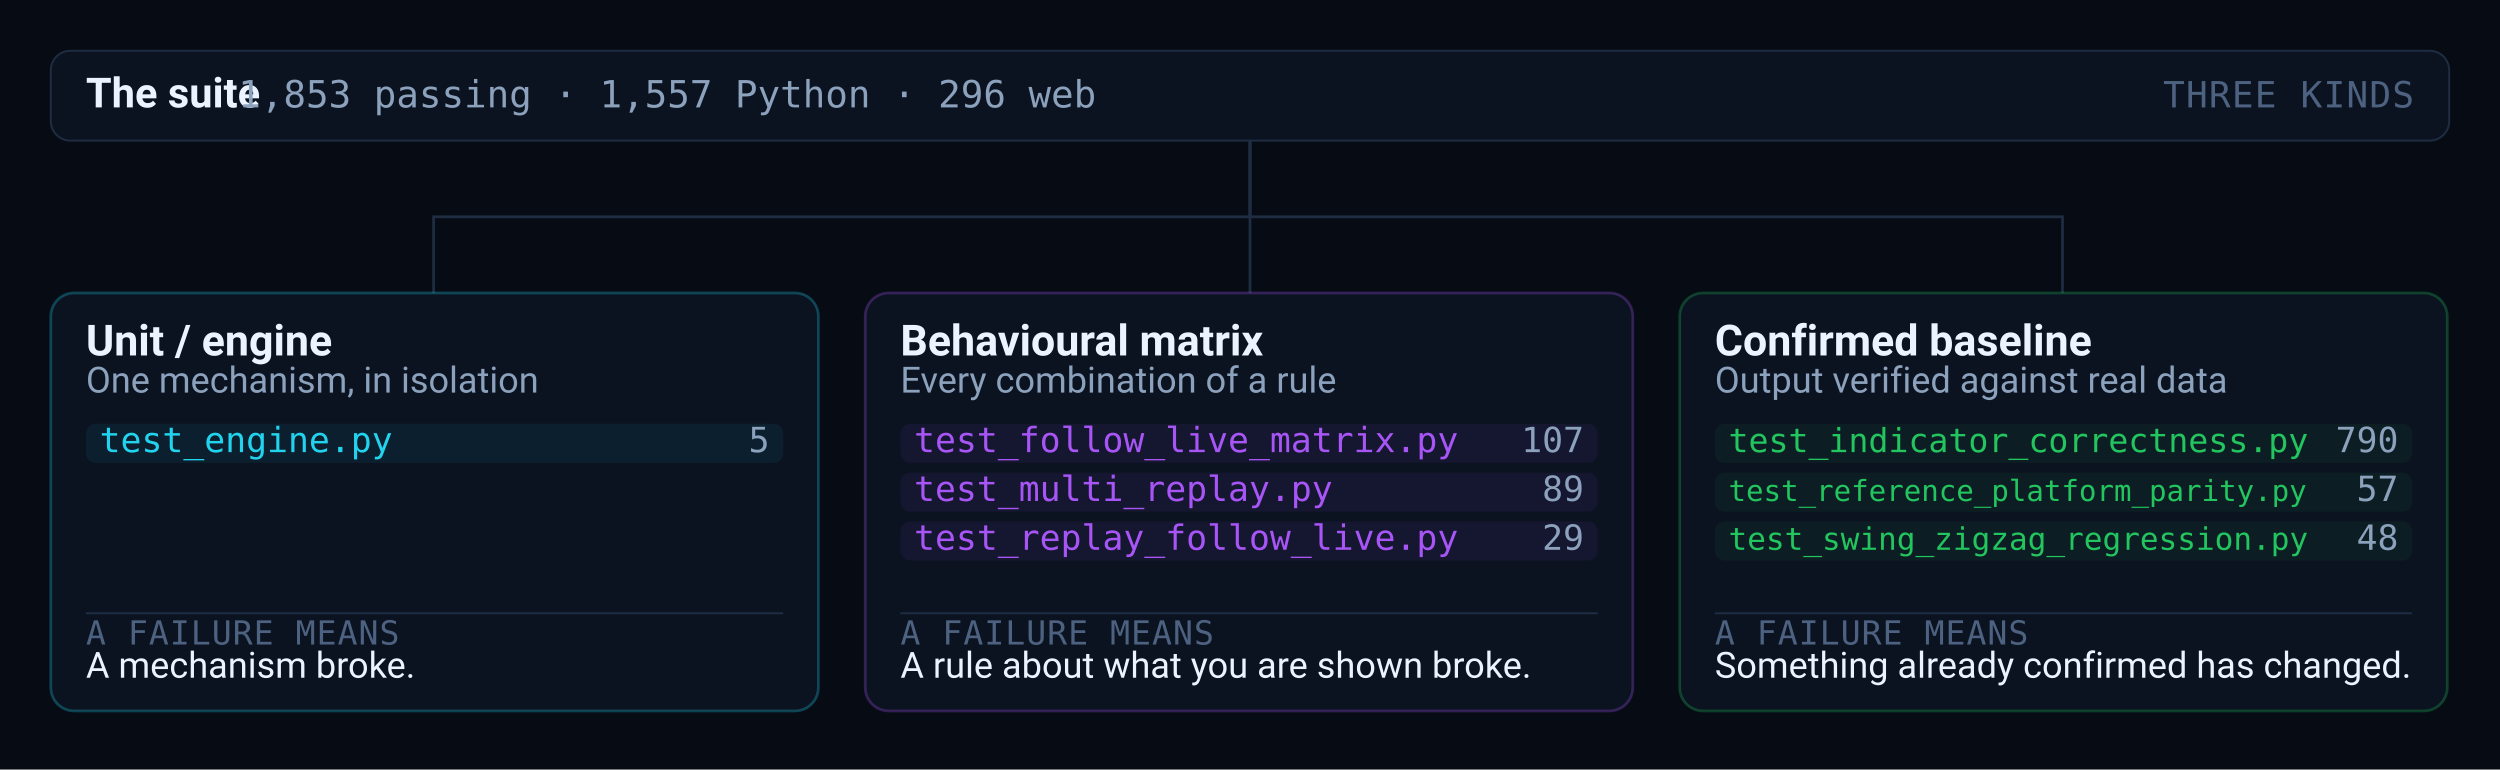
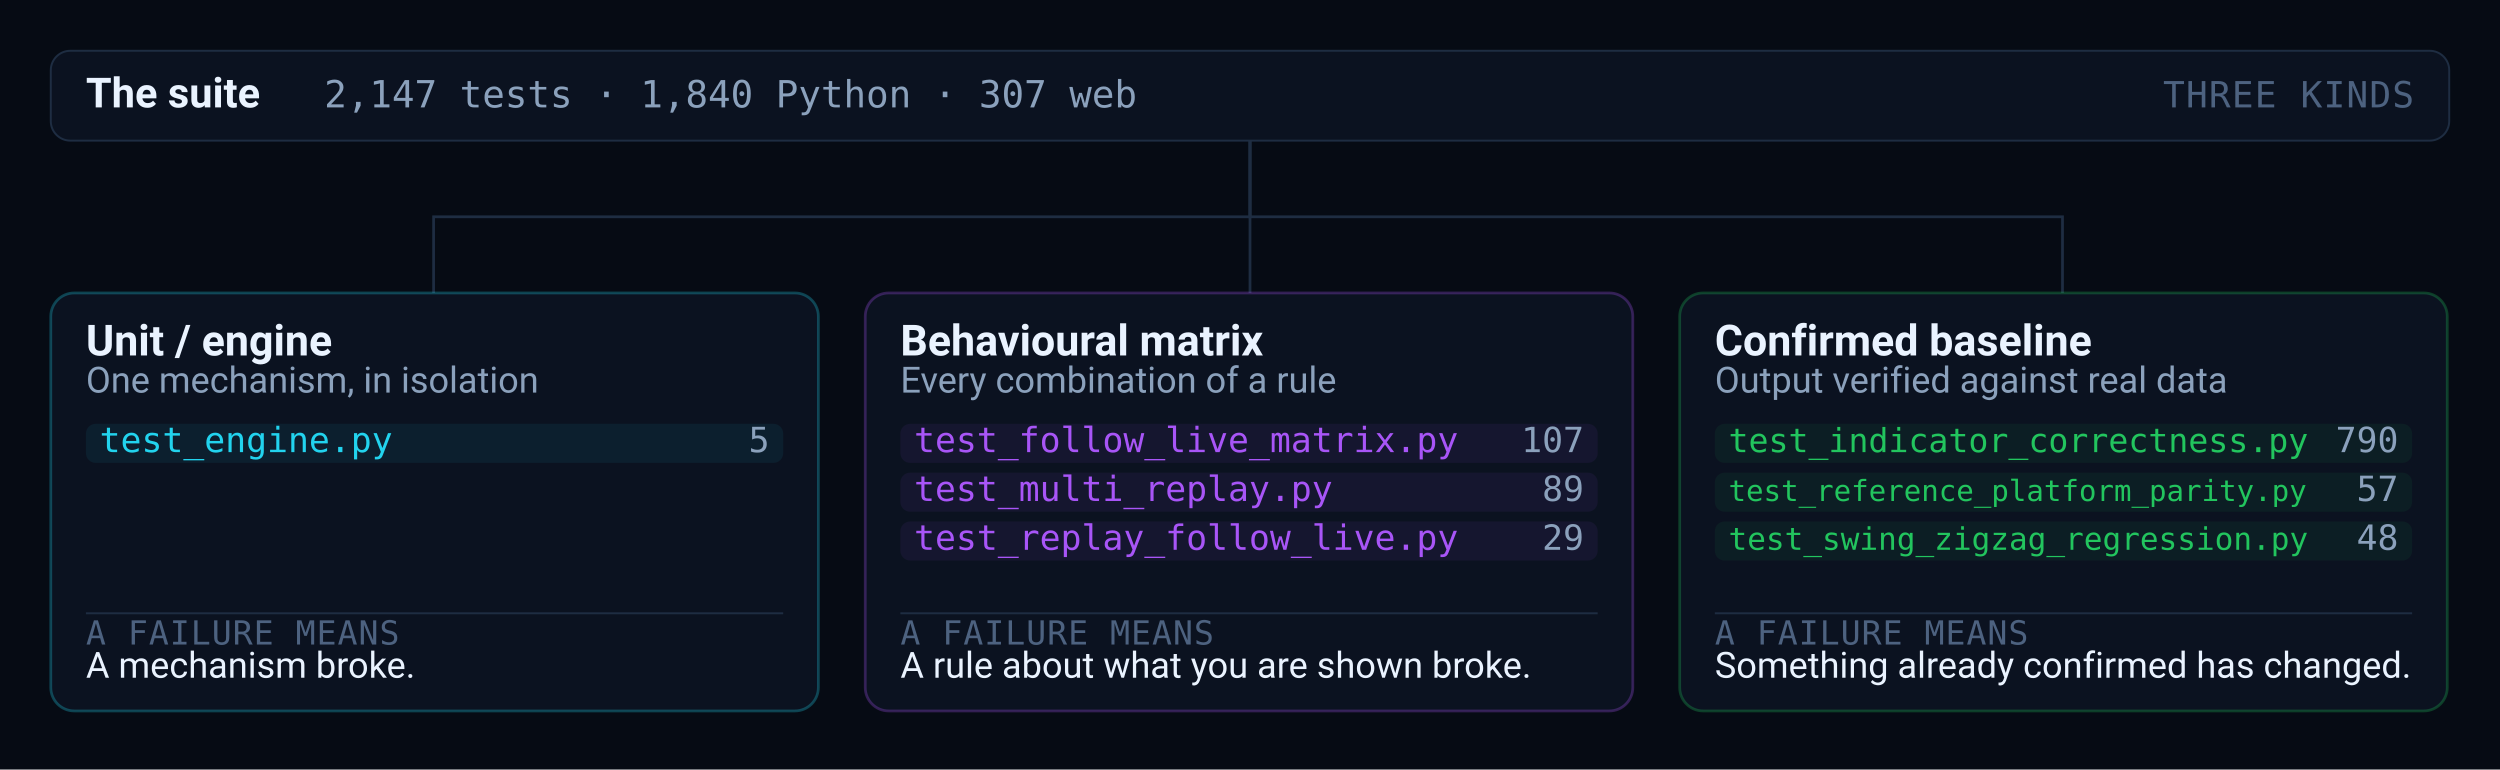
<svg xmlns="http://www.w3.org/2000/svg" viewBox="0 0 1280 394" width="1280" height="394" role="img" aria-label="The test suite splits into three kinds: unit, behavioural matrix, and confirmed baseline. A failure means something different in each.">
  <rect width="100%" height="100%" fill="#060b14" />
  <rect x="26" y="26" width="1228" height="46" rx="10" fill="#0b1220" stroke="#1e2d42" />
  <text x="44" y="55" font-family="ui-sans-serif,-apple-system,BlinkMacSystemFont,'Segoe UI',Roboto,Helvetica,Arial,sans-serif" font-size="21.3" font-weight="700" fill="#eaf3ff">The suite</text>
-   <text x="122" y="55" font-family="ui-monospace,SFMono-Regular,Menlo,Consolas,monospace" font-size="19.2" fill="#8ba1bc">1,853 passing · 1,557 Python · 296 web</text>
+   <text x="166" y="55" font-family="ui-monospace,SFMono-Regular,Menlo,Consolas,monospace" font-size="19.2" fill="#8ba1bc">2,147 tests · 1,840 Python · 307 web</text>
  <text x="1236" y="55" text-anchor="end" font-family="ui-monospace,SFMono-Regular,Menlo,Consolas,monospace" font-size="18.5" letter-spacing="0.6" fill="#4d6280">THREE KINDS</text>
  <path d="M 640 72 V 111 H 222 V 150" fill="none" stroke="#1e2d42" stroke-width="1.4" />
  <circle r="3.2" fill="#22d3ee" opacity="0">
    <animate attributeName="opacity" values="0;1;1;0" keyTimes="0;0.08;0.72;1" begin="0.00s" dur="1.25s" repeatCount="indefinite" />
    <animate attributeName="cx" values="640;640;222;222" keyTimes="0;0.30;0.68;1" begin="0.00s" dur="1.25s" repeatCount="indefinite" />
    <animate attributeName="cy" values="72;111;111;150" keyTimes="0;0.30;0.68;1" begin="0.00s" dur="1.25s" repeatCount="indefinite" />
  </circle>
  <rect x="26" y="150" width="393" height="214" rx="12" fill="#0b1220" stroke="#22d3ee" stroke-opacity="0.28" stroke-width="1.4">
    <animate attributeName="stroke-opacity" values="0.28;0.9;0.28;0.28" keyTimes="0;0.06;0.34;1" begin="1.12s" dur="3.75s" repeatCount="indefinite" />
  </rect>
  <text x="44" y="182" font-family="ui-sans-serif,-apple-system,BlinkMacSystemFont,'Segoe UI',Roboto,Helvetica,Arial,sans-serif" font-size="22" font-weight="700" fill="#eaf3ff">Unit / engine</text>
  <text x="44" y="201" font-family="ui-sans-serif,-apple-system,BlinkMacSystemFont,'Segoe UI',Roboto,Helvetica,Arial,sans-serif" font-size="18.5" fill="#8ba1bc">One mechanism, in isolation</text>
  <rect x="44" y="217" width="357" height="20" rx="5" fill="#22d3ee" fill-opacity="0.07" />
  <text x="51" y="231.5" font-family="ui-monospace,SFMono-Regular,Menlo,Consolas,monospace" font-size="17.8" fill="#22d3ee">test_engine.py</text>
  <text x="394" y="231.5" text-anchor="end" font-family="ui-monospace,SFMono-Regular,Menlo,Consolas,monospace" font-size="17.8" fill="#8ba1bc">5</text>
  <line x1="44" y1="314" x2="401" y2="314" stroke="#1e2d42" />
  <text x="44" y="330" font-family="ui-monospace,SFMono-Regular,Menlo,Consolas,monospace" font-size="17" letter-spacing="0.5" fill="#4d6280">A FAILURE MEANS</text>
  <text x="44" y="347" font-family="ui-sans-serif,-apple-system,BlinkMacSystemFont,'Segoe UI',Roboto,Helvetica,Arial,sans-serif" font-size="18.5" fill="#eaf3ff">A mechanism broke.</text>
  <path d="M 640 72 V 111 H 640 V 150" fill="none" stroke="#1e2d42" stroke-width="1.4" />
  <circle r="3.2" fill="#a855f7" opacity="0">
    <animate attributeName="opacity" values="0;1;1;0" keyTimes="0;0.08;0.72;1" begin="1.25s" dur="1.25s" repeatCount="indefinite" />
    <animate attributeName="cx" values="640;640;640;640" keyTimes="0;0.30;0.68;1" begin="1.25s" dur="1.25s" repeatCount="indefinite" />
    <animate attributeName="cy" values="72;111;111;150" keyTimes="0;0.30;0.68;1" begin="1.25s" dur="1.25s" repeatCount="indefinite" />
  </circle>
  <rect x="443" y="150" width="393" height="214" rx="12" fill="#0b1220" stroke="#a855f7" stroke-opacity="0.28" stroke-width="1.4">
    <animate attributeName="stroke-opacity" values="0.28;0.9;0.28;0.28" keyTimes="0;0.06;0.34;1" begin="2.38s" dur="3.75s" repeatCount="indefinite" />
  </rect>
  <text x="461" y="182" font-family="ui-sans-serif,-apple-system,BlinkMacSystemFont,'Segoe UI',Roboto,Helvetica,Arial,sans-serif" font-size="22" font-weight="700" fill="#eaf3ff">Behavioural matrix</text>
  <text x="461" y="201" font-family="ui-sans-serif,-apple-system,BlinkMacSystemFont,'Segoe UI',Roboto,Helvetica,Arial,sans-serif" font-size="18.5" fill="#8ba1bc">Every combination of a rule</text>
  <rect x="461" y="217" width="357" height="20" rx="5" fill="#a855f7" fill-opacity="0.07" />
  <text x="468" y="231.5" font-family="ui-monospace,SFMono-Regular,Menlo,Consolas,monospace" font-size="17.8" fill="#a855f7">test_follow_live_matrix.py</text>
  <text x="811" y="231.5" text-anchor="end" font-family="ui-monospace,SFMono-Regular,Menlo,Consolas,monospace" font-size="17.8" fill="#8ba1bc">107</text>
  <rect x="461" y="242" width="357" height="20" rx="5" fill="#a855f7" fill-opacity="0.07" />
  <text x="468" y="256.5" font-family="ui-monospace,SFMono-Regular,Menlo,Consolas,monospace" font-size="17.8" fill="#a855f7">test_multi_replay.py</text>
  <text x="811" y="256.5" text-anchor="end" font-family="ui-monospace,SFMono-Regular,Menlo,Consolas,monospace" font-size="17.8" fill="#8ba1bc">89</text>
  <rect x="461" y="267" width="357" height="20" rx="5" fill="#a855f7" fill-opacity="0.07" />
  <text x="468" y="281.5" font-family="ui-monospace,SFMono-Regular,Menlo,Consolas,monospace" font-size="17.8" fill="#a855f7">test_replay_follow_live.py</text>
  <text x="811" y="281.5" text-anchor="end" font-family="ui-monospace,SFMono-Regular,Menlo,Consolas,monospace" font-size="17.8" fill="#8ba1bc">29</text>
  <line x1="461" y1="314" x2="818" y2="314" stroke="#1e2d42" />
  <text x="461" y="330" font-family="ui-monospace,SFMono-Regular,Menlo,Consolas,monospace" font-size="17" letter-spacing="0.5" fill="#4d6280">A FAILURE MEANS</text>
  <text x="461" y="347" font-family="ui-sans-serif,-apple-system,BlinkMacSystemFont,'Segoe UI',Roboto,Helvetica,Arial,sans-serif" font-size="18.5" fill="#eaf3ff">A rule about what you are shown broke.</text>
  <path d="M 640 72 V 111 H 1056 V 150" fill="none" stroke="#1e2d42" stroke-width="1.4" />
  <circle r="3.2" fill="#22c55e" opacity="0">
    <animate attributeName="opacity" values="0;1;1;0" keyTimes="0;0.08;0.72;1" begin="2.50s" dur="1.25s" repeatCount="indefinite" />
    <animate attributeName="cx" values="640;640;1056;1056" keyTimes="0;0.30;0.68;1" begin="2.50s" dur="1.25s" repeatCount="indefinite" />
    <animate attributeName="cy" values="72;111;111;150" keyTimes="0;0.30;0.68;1" begin="2.50s" dur="1.25s" repeatCount="indefinite" />
  </circle>
  <rect x="860" y="150" width="393" height="214" rx="12" fill="#0b1220" stroke="#22c55e" stroke-opacity="0.28" stroke-width="1.4">
    <animate attributeName="stroke-opacity" values="0.28;0.9;0.28;0.28" keyTimes="0;0.06;0.34;1" begin="3.62s" dur="3.75s" repeatCount="indefinite" />
  </rect>
  <text x="878" y="182" font-family="ui-sans-serif,-apple-system,BlinkMacSystemFont,'Segoe UI',Roboto,Helvetica,Arial,sans-serif" font-size="22" font-weight="700" fill="#eaf3ff">Confirmed baseline</text>
  <text x="878" y="201" font-family="ui-sans-serif,-apple-system,BlinkMacSystemFont,'Segoe UI',Roboto,Helvetica,Arial,sans-serif" font-size="18.5" fill="#8ba1bc">Output verified against real data</text>
  <rect x="878" y="217" width="357" height="20" rx="5" fill="#22c55e" fill-opacity="0.07" />
  <text x="885" y="231.5" font-family="ui-monospace,SFMono-Regular,Menlo,Consolas,monospace" font-size="17.0" fill="#22c55e">test_indicator_correctness.py</text>
  <text x="1228" y="231.5" text-anchor="end" font-family="ui-monospace,SFMono-Regular,Menlo,Consolas,monospace" font-size="17.8" fill="#8ba1bc">790</text>
  <rect x="878" y="242" width="357" height="20" rx="5" fill="#22c55e" fill-opacity="0.07" />
  <text x="885" y="256.5" font-family="ui-monospace,SFMono-Regular,Menlo,Consolas,monospace" font-size="14.9" fill="#22c55e">test_reference_platform_parity.py</text>
  <text x="1228" y="256.5" text-anchor="end" font-family="ui-monospace,SFMono-Regular,Menlo,Consolas,monospace" font-size="17.8" fill="#8ba1bc">57</text>
  <rect x="878" y="267" width="357" height="20" rx="5" fill="#22c55e" fill-opacity="0.07" />
  <text x="885" y="281.5" font-family="ui-monospace,SFMono-Regular,Menlo,Consolas,monospace" font-size="15.9" fill="#22c55e">test_swing_zigzag_regression.py</text>
  <text x="1228" y="281.5" text-anchor="end" font-family="ui-monospace,SFMono-Regular,Menlo,Consolas,monospace" font-size="17.8" fill="#8ba1bc">48</text>
  <line x1="878" y1="314" x2="1235" y2="314" stroke="#1e2d42" />
  <text x="878" y="330" font-family="ui-monospace,SFMono-Regular,Menlo,Consolas,monospace" font-size="17" letter-spacing="0.5" fill="#4d6280">A FAILURE MEANS</text>
  <text x="878" y="347" font-family="ui-sans-serif,-apple-system,BlinkMacSystemFont,'Segoe UI',Roboto,Helvetica,Arial,sans-serif" font-size="18.5" fill="#eaf3ff">Something already confirmed has changed.</text>
</svg>
